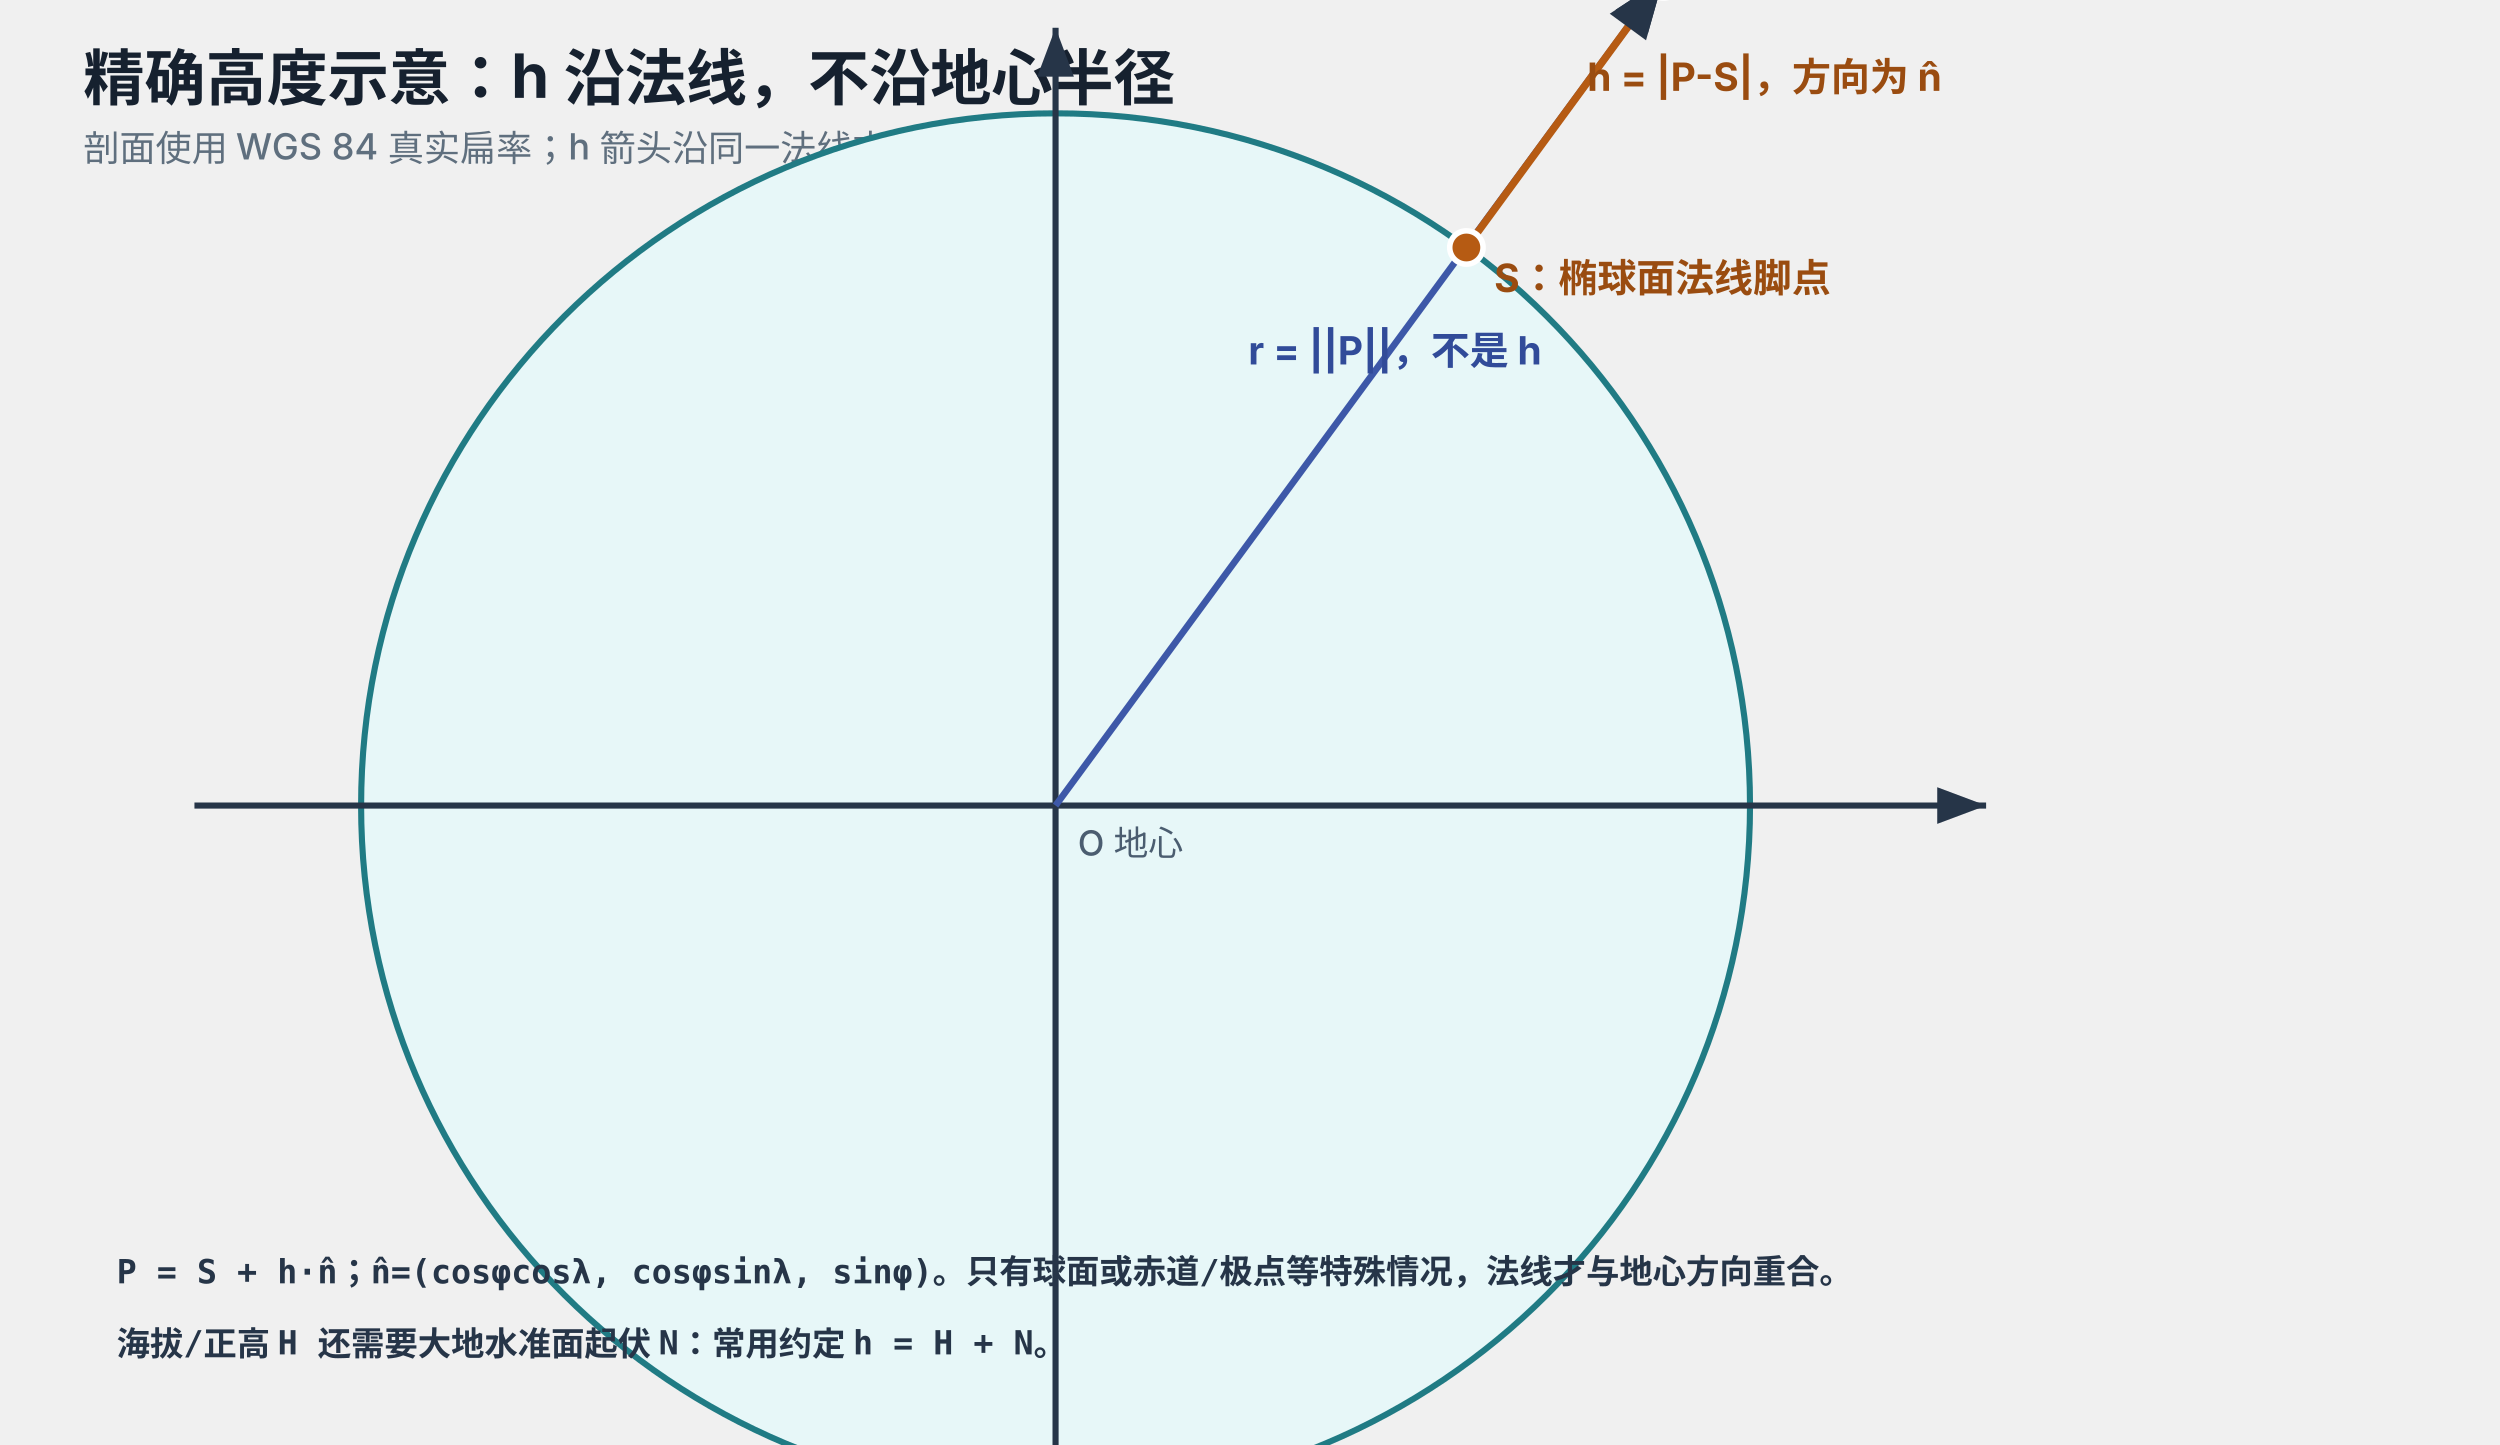
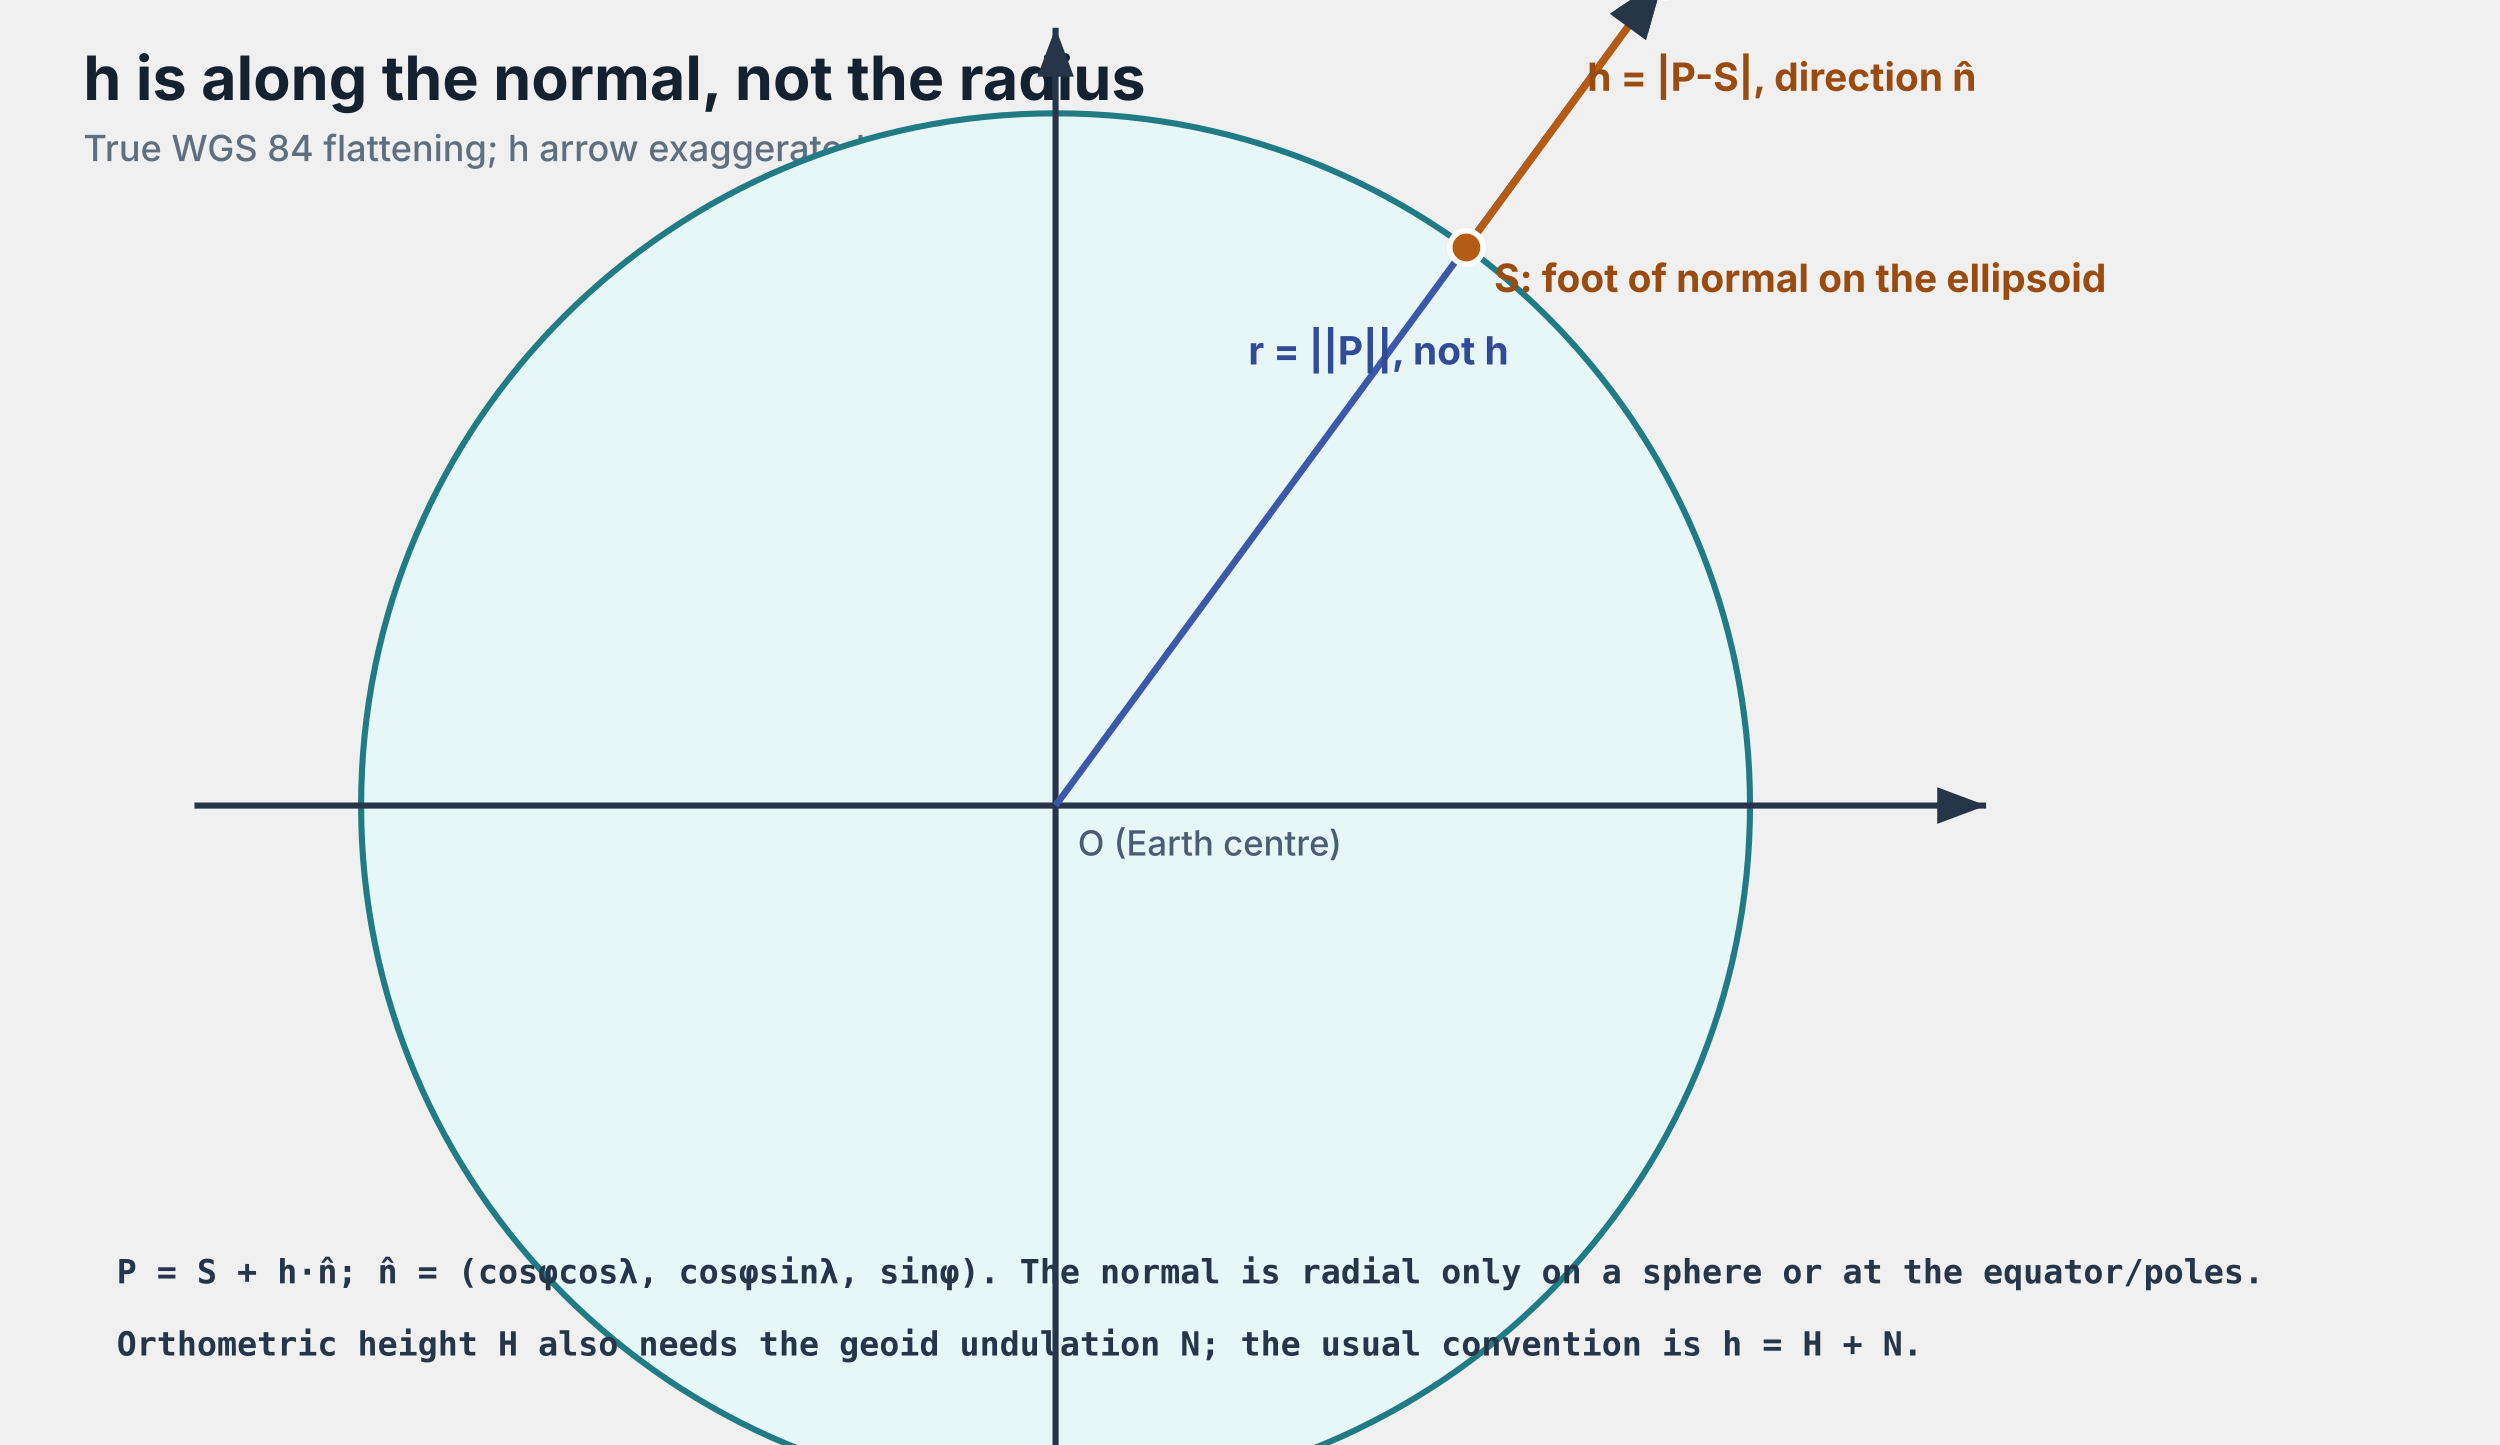
<svg xmlns="http://www.w3.org/2000/svg" viewBox="0 0 900 520" role="img" aria-labelledby="title">
  <defs>
    <marker id="arrow" markerWidth="10" markerHeight="10" refX="8" refY="3" orient="auto" markerUnits="strokeWidth">
      <path d="M0,0 L8,3 L0,6 Z" fill="#263548" />
    </marker>
  </defs>
  <style>
svg { background: linear-gradient(180deg, #fbfdff 0%, #f3f7fa 100%); }
.title { fill: #16212f; font: 700 22px -apple-system, BlinkMacSystemFont, "Segoe UI", sans-serif; }
.subtitle { fill: #5f6f7e; font: 500 13px -apple-system, BlinkMacSystemFont, "Segoe UI", sans-serif; }
.axis { stroke: #263548; stroke-width: 2.2; marker-end: url(#arrow); }
.ellipse { fill: #e7f7f8; stroke: #207b84; stroke-width: 2.2; }
.helper { stroke: #8292a4; stroke-width: 1.5; stroke-dasharray: 6 5; fill: none; }
.normal { stroke: #b65b13; stroke-width: 2.7; marker-end: url(#arrow); }
.radius { stroke: #3d58a8; stroke-width: 2.4; marker-end: url(#arrow); }
.tangent { stroke: #3d58a8; stroke-width: 2.0; }
.point { fill: #007c89; stroke: white; stroke-width: 2.0; }
.surface { fill: #b65b13; stroke: white; stroke-width: 2.0; }
.label { fill: #16212f; font: 650 14px -apple-system, BlinkMacSystemFont, "Segoe UI", sans-serif; }
.small { fill: #4b5d70; font: 500 12.5px -apple-system, BlinkMacSystemFont, "Segoe UI", sans-serif; }
.orange { fill: #9a4c10; font: 650 14px -apple-system, BlinkMacSystemFont, "Segoe UI", sans-serif; }
.indigo { fill: #314b99; font: 650 14px -apple-system, BlinkMacSystemFont, "Segoe UI", sans-serif; }
.formula { fill: #263548; font: 600 12px ui-monospace, SFMono-Regular, Menlo, Consolas, monospace; }
</style>
-   <text class="title" x="30" y="36">精确高度示意：h 沿法线，不沿地心半径</text>
-   <text class="subtitle" x="30" y="58">剖面使用 WGS 84 真实扁率；h 箭头沿同一法线方向可视化放大</text>
+   <text class="title" x="30" y="36">h is along the normal, not the radius</text>
+   <text class="subtitle" x="30" y="58">True WGS 84 flattening; h arrow exaggerated</text>
  <ellipse class="ellipse" cx="380" cy="290" rx="250" ry="249.2" />
  <line class="axis" x1="70" y1="290" x2="715" y2="290" />
  <line class="axis" x1="380" y1="535" x2="380" y2="10" />
  <line class="radius" x1="380" y1="290" x2="598.8" y2="-7.7" />
  <line class="normal" x1="527.9" y1="89.1" x2="598.8" y2="-7.7" />
  <circle class="surface" cx="527.9" cy="89.1" r="6" />
  <circle class="point" cx="598.8" cy="-7.7" r="7" />
-   <text class="small" x="388" y="308">O 地心</text>
-   <text class="orange" x="537.9" y="105.1">S：椭球面法线脚点</text>
+   <text class="small" x="388" y="308">O (Earth centre)</text>
+   <text class="orange" x="537.9" y="105.1">S: foot of normal on the ellipsoid</text>
  <text class="label" x="608.8" y="-13.7">P</text>
-   <text class="orange" x="571.4" y="32.7">h = |P-S|，方向为 n̂</text>
-   <text class="indigo" x="449.4" y="131.2">r = ||P||，不是 h</text>
-   <text class="formula" x="42" y="462">P = S + h·n̂；n̂=(cosφcosλ, cosφsinλ, sinφ)。只有球面或赤道/极点等特殊情况，法线才与地心方向重合。</text>
-   <text class="formula" x="42" y="488">海拔/正高 H 还需要大地水准面起伏 N：常用约定 h = H + N。</text>
+   <text class="orange" x="571.4" y="32.7">h = |P-S|, direction n̂</text>
+   <text class="indigo" x="449.4" y="131.2">r = ||P||, not h</text>
+   <text class="formula" x="42" y="462">P = S + h·n̂;  n̂ = (cosφcosλ, cosφsinλ, sinφ). The normal is radial only on a sphere or at the equator/poles.</text>
+   <text class="formula" x="42" y="488">Orthometric height H also needs the geoid undulation N; the usual convention is h = H + N.</text>
</svg>
